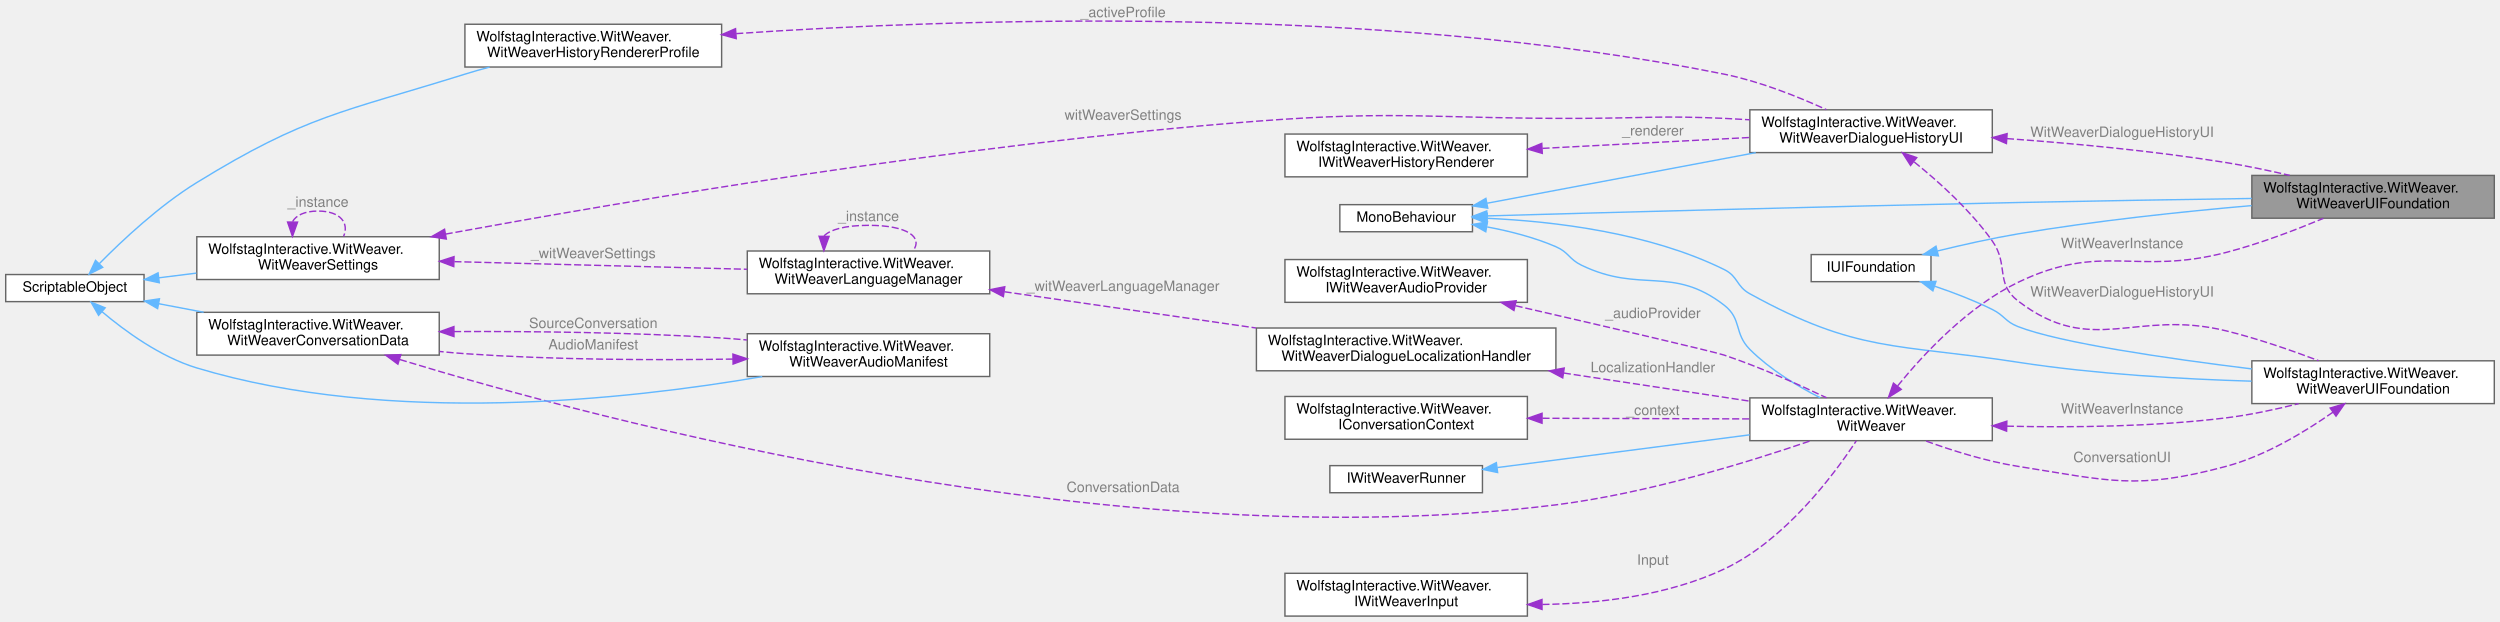
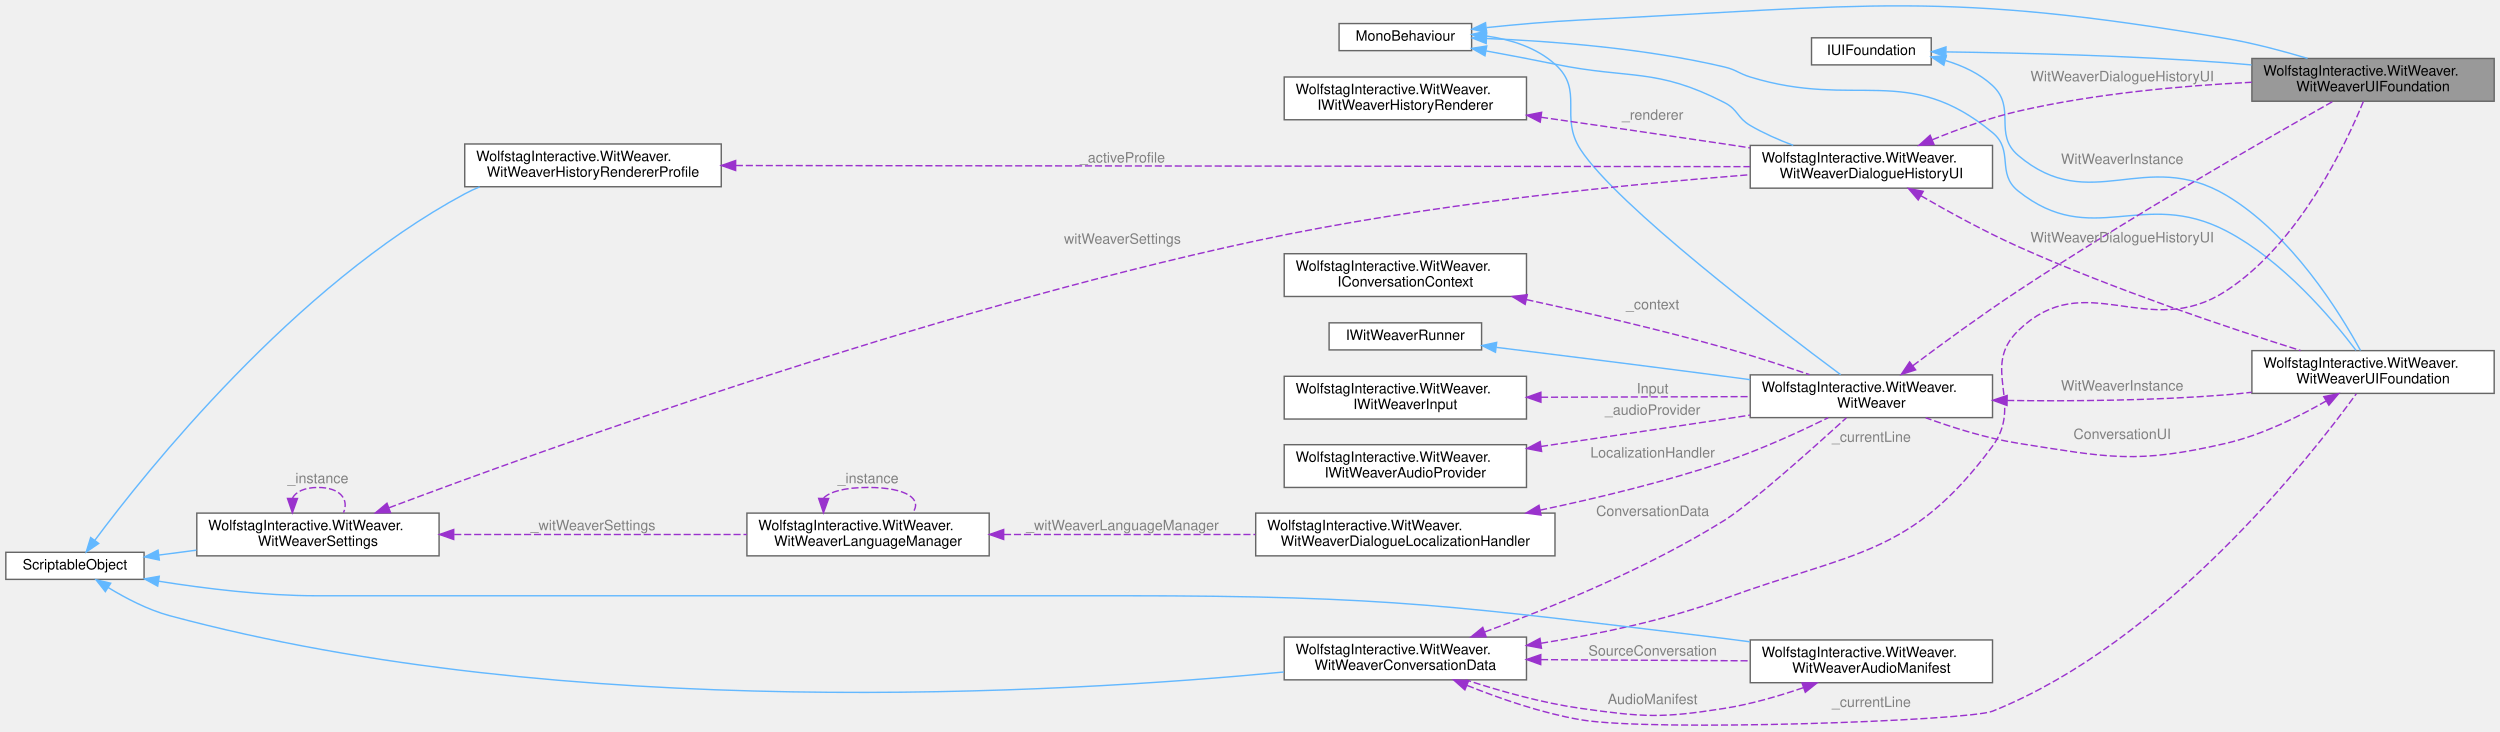
- <svg xmlns="http://www.w3.org/2000/svg" xmlns:xlink="http://www.w3.org/1999/xlink" width="1753pt" height="436pt" viewBox="0.00 0.00 1753.00 436.00">
-   <g id="graph0" class="graph" transform="scale(1 1) rotate(0) translate(4 432)">
+ <svg xmlns="http://www.w3.org/2000/svg" xmlns:xlink="http://www.w3.org/1999/xlink" width="1754pt" height="513pt" viewBox="0.00 0.00 1754.00 513.05">
+   <g id="graph0" class="graph" transform="scale(1 1) rotate(0) translate(4 509.05)">
    <g id="Node000001" class="node">
      <g id="a_Node000001">
        <a xlink:title="Used as a basis of any UI that can be assigned in the inspector that includes all the base functions ...">
-           <polygon fill="#999999" stroke="#666666" points="1745,-309 1575,-309 1575,-279 1745,-279 1745,-309" />
-           <text text-anchor="start" x="1583" y="-297" font-family="Helvetica,sans-Serif" font-size="10.00">WolfstagInteractive.WitWeaver.</text>
-           <text text-anchor="middle" x="1660" y="-286" font-family="Helvetica,sans-Serif" font-size="10.00">WitWeaverUIFoundation</text>
+           <polygon fill="#999999" stroke="#666666" points="1746,-468.02 1576,-468.02 1576,-438.02 1746,-438.02 1746,-468.02" />
+           <text text-anchor="start" x="1584" y="-456.02" font-family="Helvetica,sans-Serif" font-size="10.00">WolfstagInteractive.WitWeaver.</text>
+           <text text-anchor="middle" x="1661" y="-445.02" font-family="Helvetica,sans-Serif" font-size="10.00">WitWeaverUIFoundation</text>
        </a>
      </g>
    </g>
    <g id="Node000002" class="node">
      <g id="a_Node000002">
        <a xlink:title=" ">
-           <polygon fill="white" stroke="#666666" points="1028.5,-288.5 935.5,-288.5 935.5,-269.5 1028.5,-269.5 1028.5,-288.5" />
-           <text text-anchor="middle" x="982" y="-276.5" font-family="Helvetica,sans-Serif" font-size="10.00">MonoBehaviour</text>
+           <polygon fill="white" stroke="#666666" points="1028.5,-492.52 935.5,-492.52 935.5,-473.52 1028.5,-473.52 1028.5,-492.52" />
+           <text text-anchor="middle" x="982" y="-480.52" font-family="Helvetica,sans-Serif" font-size="10.00">MonoBehaviour</text>
        </a>
      </g>
    </g>
    <g id="edge1_Node000001_Node000002" class="edge">
      <g id="a_edge1_Node000001_Node000002">
        <a xlink:title=" ">
-           <path fill="none" stroke="#63b8ff" d="M1038.66,-280.6C1120.31,-282.91 1277.38,-287.21 1411,-290 1465.57,-291.14 1526.9,-292.13 1574.91,-292.84" />
-           <polygon fill="#63b8ff" stroke="#63b8ff" points="1038.7,-277.1 1028.6,-280.32 1038.5,-284.1 1038.7,-277.1" />
+           <path fill="none" stroke="#63b8ff" d="M1038.91,-489.68C1059.64,-491.84 1083.36,-493.96 1105,-495.02 1306.17,-504.89 1359.45,-515.89 1558,-482.02 1576.96,-478.79 1597.44,-473.36 1615.04,-468.07" />
+           <polygon fill="#63b8ff" stroke="#63b8ff" points="1039.01,-486.17 1028.69,-488.59 1038.26,-493.13 1039.01,-486.17" />
        </a>
      </g>
    </g>
    <g id="Node000004" class="node">
      <g id="a_Node000004">
        <a xlink:href="classWolfstagInteractive_1_1WitWeaver_1_1WitWeaver.html" target="_top" xlink:title="Main conversation runner MonoBehaviour.">
-           <polygon fill="white" stroke="#666666" points="1393,-153 1223,-153 1223,-123 1393,-123 1393,-153" />
-           <text text-anchor="start" x="1231" y="-141" font-family="Helvetica,sans-Serif" font-size="10.00">WolfstagInteractive.WitWeaver.</text>
-           <text text-anchor="middle" x="1308" y="-130" font-family="Helvetica,sans-Serif" font-size="10.00">WitWeaver</text>
+           <polygon fill="white" stroke="#666666" points="1394,-246.02 1224,-246.02 1224,-216.02 1394,-216.02 1394,-246.02" />
+           <text text-anchor="start" x="1232" y="-234.02" font-family="Helvetica,sans-Serif" font-size="10.00">WolfstagInteractive.WitWeaver.</text>
+           <text text-anchor="middle" x="1309" y="-223.02" font-family="Helvetica,sans-Serif" font-size="10.00">WitWeaver</text>
        </a>
      </g>
    </g>
    <g id="edge4_Node000004_Node000002" class="edge">
      <g id="a_edge4_Node000004_Node000002">
        <a xlink:title=" ">
-           <path fill="none" stroke="#63b8ff" d="M1038.85,-272.86C1054.83,-269.88 1071.98,-265.49 1087,-259 1096.06,-255.09 1096.11,-250.29 1105,-246 1146.57,-225.96 1168.51,-246.26 1205,-218 1217.6,-208.25 1211.75,-198.28 1223,-187 1237.07,-172.9 1256.02,-161.39 1272.36,-153.07" />
-           <polygon fill="#63b8ff" stroke="#63b8ff" points="1037.82,-269.48 1028.55,-274.61 1039,-276.38 1037.82,-269.48" />
+           <path fill="none" stroke="#63b8ff" d="M1038.64,-483.81C1055.91,-481.4 1073.85,-475.79 1087,-464.02 1107.75,-445.45 1089.78,-427.34 1105,-404.02 1130.43,-365.05 1241.07,-280.63 1287.44,-246.15" />
+           <polygon fill="#63b8ff" stroke="#63b8ff" points="1038.15,-480.35 1028.58,-484.89 1038.9,-487.31 1038.15,-480.35" />
        </a>
      </g>
    </g>
    <g id="Node000010" class="node">
      <g id="a_Node000010">
        <a xlink:href="classWolfstagInteractive_1_1WitWeaver_1_1WitWeaverUIFoundation.html" target="_top" xlink:title="Used as a basis of any UI that can be assigned in the inspector that includes all the base functions ...">
-           <polygon fill="white" stroke="#666666" points="1745,-179 1575,-179 1575,-149 1745,-149 1745,-179" />
-           <text text-anchor="start" x="1583" y="-167" font-family="Helvetica,sans-Serif" font-size="10.00">WolfstagInteractive.WitWeaver.</text>
-           <text text-anchor="middle" x="1660" y="-156" font-family="Helvetica,sans-Serif" font-size="10.00">WitWeaverUIFoundation</text>
+           <polygon fill="white" stroke="#666666" points="1746,-263.02 1576,-263.02 1576,-233.02 1746,-233.02 1746,-263.02" />
+           <text text-anchor="start" x="1584" y="-251.02" font-family="Helvetica,sans-Serif" font-size="10.00">WolfstagInteractive.WitWeaver.</text>
+           <text text-anchor="middle" x="1661" y="-240.02" font-family="Helvetica,sans-Serif" font-size="10.00">WitWeaverUIFoundation</text>
        </a>
      </g>
    </g>
    <g id="edge13_Node000010_Node000002" class="edge">
      <g id="a_edge13_Node000010_Node000002">
        <a xlink:title=" ">
-           <path fill="none" stroke="#63b8ff" d="M1038.96,-278.92C1085.58,-276.81 1152.6,-268.88 1205,-243 1214.87,-238.13 1213.36,-231.31 1223,-226 1298.54,-184.4 1325.77,-191.16 1411,-178 1465.13,-169.64 1526.58,-166.13 1574.78,-164.72" />
-           <polygon fill="#63b8ff" stroke="#63b8ff" points="1038.6,-275.43 1028.74,-279.31 1038.87,-282.43 1038.6,-275.43" />
+           <path fill="none" stroke="#63b8ff" d="M1039.13,-482.02C1084.65,-480.19 1150.18,-475.23 1206,-462.02 1214.35,-460.04 1215.8,-457.54 1224,-455.02 1298.1,-432.25 1334.28,-465.44 1394,-416.02 1409.33,-403.33 1396.44,-387.43 1412,-375.02 1463.65,-333.82 1499.39,-377.53 1558,-347.02 1597.62,-326.4 1632.2,-285.45 1649.07,-263.22" />
+           <polygon fill="#63b8ff" stroke="#63b8ff" points="1038.74,-478.53 1028.87,-482.39 1038.99,-485.53 1038.74,-478.53" />
        </a>
      </g>
    </g>
    <g id="Node000011" class="node">
      <g id="a_Node000011">
        <a xlink:href="classWolfstagInteractive_1_1WitWeaver_1_1WitWeaverDialogueHistoryUI.html" target="_top" xlink:title=" ">
-           <polygon fill="white" stroke="#666666" points="1393,-355 1223,-355 1223,-325 1393,-325 1393,-355" />
-           <text text-anchor="start" x="1231" y="-343" font-family="Helvetica,sans-Serif" font-size="10.00">WolfstagInteractive.WitWeaver.</text>
-           <text text-anchor="middle" x="1308" y="-332" font-family="Helvetica,sans-Serif" font-size="10.00">WitWeaverDialogueHistoryUI</text>
+           <polygon fill="white" stroke="#666666" points="1394,-407.02 1224,-407.02 1224,-377.02 1394,-377.02 1394,-407.02" />
+           <text text-anchor="start" x="1232" y="-395.02" font-family="Helvetica,sans-Serif" font-size="10.00">WolfstagInteractive.WitWeaver.</text>
+           <text text-anchor="middle" x="1309" y="-384.02" font-family="Helvetica,sans-Serif" font-size="10.00">WitWeaverDialogueHistoryUI</text>
        </a>
      </g>
    </g>
    <g id="edge17_Node000011_Node000002" class="edge">
      <g id="a_edge17_Node000011_Node000002">
        <a xlink:title=" ">
-           <path fill="none" stroke="#63b8ff" d="M1038.76,-289.5C1090.67,-299.27 1168.63,-313.95 1227.15,-324.97" />
-           <polygon fill="#63b8ff" stroke="#63b8ff" points="1039.21,-286.02 1028.73,-287.61 1037.91,-292.9 1039.21,-286.02" />
+           <path fill="none" stroke="#63b8ff" d="M1038.7,-473.3C1054.35,-470.44 1071.36,-467.22 1087,-464.02 1140.13,-453.15 1157.77,-461.82 1206,-437.02 1215.52,-432.13 1214.76,-426.43 1224,-421.02 1233.32,-415.57 1243.82,-410.93 1254.17,-407.06" />
+           <polygon fill="#63b8ff" stroke="#63b8ff" points="1037.86,-469.89 1028.64,-475.11 1039.11,-476.78 1037.86,-469.89" />
        </a>
      </g>
    </g>
    <g id="Node000003" class="node">
      <g id="a_Node000003">
        <a xlink:href="interfaceWolfstagInteractive_1_1WitWeaver_1_1IUIFoundation.html" target="_top" xlink:title="Contract between the WitWeaver runner and a dialogue UI implementation.">
-           <polygon fill="white" stroke="#666666" points="1350,-253.5 1266,-253.5 1266,-234.5 1350,-234.5 1350,-253.5" />
-           <text text-anchor="middle" x="1308" y="-241.5" font-family="Helvetica,sans-Serif" font-size="10.00">IUIFoundation</text>
+           <polygon fill="white" stroke="#666666" points="1351,-482.52 1267,-482.52 1267,-463.52 1351,-463.52 1351,-482.52" />
+           <text text-anchor="middle" x="1309" y="-470.52" font-family="Helvetica,sans-Serif" font-size="10.00">IUIFoundation</text>
        </a>
      </g>
    </g>
    <g id="edge2_Node000001_Node000003" class="edge">
      <g id="a_edge2_Node000001_Node000003">
        <a xlink:title=" ">
-           <path fill="none" stroke="#63b8ff" d="M1354.62,-256.04C1372.15,-260.32 1392.41,-264.85 1411,-268 1465.21,-277.18 1526.67,-283.65 1574.84,-287.84" />
-           <polygon fill="#63b8ff" stroke="#63b8ff" points="1355.2,-252.57 1344.65,-253.56 1353.51,-259.37 1355.2,-252.57" />
+           <path fill="none" stroke="#63b8ff" d="M1361.58,-472.63C1411.79,-471.95 1490.22,-470.09 1558,-465.02 1563.78,-464.59 1569.73,-464.07 1575.73,-463.5" />
+           <polygon fill="#63b8ff" stroke="#63b8ff" points="1361.26,-469.14 1351.31,-472.76 1361.35,-476.13 1361.26,-469.14" />
        </a>
      </g>
    </g>
    <g id="edge14_Node000010_Node000003" class="edge">
      <g id="a_edge14_Node000010_Node000003">
        <a xlink:title=" ">
-           <path fill="none" stroke="#63b8ff" d="M1352.75,-231.25C1365.97,-226.78 1380.33,-221.28 1393,-215 1401.61,-210.73 1402.04,-206.49 1411,-203 1440.23,-191.59 1515.05,-180.68 1574.92,-173.31" />
-           <polygon fill="#63b8ff" stroke="#63b8ff" points="1351.33,-228.04 1342.91,-234.47 1353.5,-234.69 1351.33,-228.04" />
+           <path fill="none" stroke="#63b8ff" d="M1361.02,-466.57C1372.99,-462.99 1384.88,-457.49 1394,-449.02 1411,-433.23 1394.32,-415.04 1412,-400.02 1462.36,-357.25 1501.19,-405.76 1558,-372.02 1603.54,-344.98 1637.67,-289.77 1652.24,-263.1" />
+           <polygon fill="#63b8ff" stroke="#63b8ff" points="1359.84,-463.26 1351.02,-469.13 1361.58,-470.04 1359.84,-463.26" />
        </a>
      </g>
    </g>
    <g id="edge3_Node000001_Node000004" class="edge">
      <g id="a_edge3_Node000001_Node000004">
        <a xlink:title=" ">
-           <path fill="none" stroke="#9a32cd" stroke-dasharray="5,2" d="M1326.62,-161.42C1345.02,-184 1376.03,-217.15 1411,-234 1470.06,-262.45 1493.55,-238.53 1557,-255 1580.3,-261.05 1605.59,-270.7 1625.16,-278.88" />
-           <polygon fill="#9a32cd" stroke="#9a32cd" points="1329.16,-158.99 1320.21,-153.34 1323.68,-163.34 1329.16,-158.99" />
-         </a>
-       </g>
-       <text text-anchor="middle" x="1484" y="-258" font-family="Helvetica,sans-Serif" font-size="10.00" fill="grey"> WitWeaverInstance</text>
+           <path fill="none" stroke="#9a32cd" stroke-dasharray="5,2" d="M1338.1,-252.45C1358.32,-267.61 1386.43,-288.16 1412,-305.02 1490.49,-356.77 1587.04,-412.11 1633.09,-438.02" />
+           <polygon fill="#9a32cd" stroke="#9a32cd" points="1340.04,-249.53 1329.94,-246.31 1335.83,-255.12 1340.04,-249.53" />
+         </a>
+       </g>
+       <text text-anchor="middle" x="1485" y="-394.02" font-family="Helvetica,sans-Serif" font-size="10.00" fill="grey"> WitWeaverInstance</text>
    </g>
    <g id="edge15_Node000010_Node000004" class="edge">
      <g id="a_edge15_Node000010_Node000004">
        <a xlink:title=" ">
-           <path fill="none" stroke="#9a32cd" stroke-dasharray="5,2" d="M1403.17,-133.17C1449.64,-132.11 1506.44,-132.79 1557,-139 1573.74,-141.06 1591.7,-144.89 1607.81,-148.95" />
-           <polygon fill="#9a32cd" stroke="#9a32cd" points="1403.02,-129.67 1393.11,-133.43 1403.2,-136.67 1403.02,-129.67" />
-         </a>
-       </g>
-       <text text-anchor="middle" x="1484" y="-142" font-family="Helvetica,sans-Serif" font-size="10.00" fill="grey"> WitWeaverInstance</text>
+           <path fill="none" stroke="#9a32cd" stroke-dasharray="5,2" d="M1404.25,-228.05C1450.63,-227.44 1507.32,-227.97 1558,-232.02 1563.81,-232.49 1569.78,-233.09 1575.79,-233.79" />
+           <polygon fill="#9a32cd" stroke="#9a32cd" points="1404.16,-224.55 1394.22,-228.2 1404.27,-231.55 1404.16,-224.55" />
+         </a>
+       </g>
+       <text text-anchor="middle" x="1485" y="-235.02" font-family="Helvetica,sans-Serif" font-size="10.00" fill="grey"> WitWeaverInstance</text>
    </g>
    <g id="Node000005" class="node">
      <g id="a_Node000005">
        <a xlink:href="interfaceWolfstagInteractive_1_1WitWeaver_1_1IWitWeaverRunner.html" target="_top" xlink:title="Minimal interface implemented by WitWeaver.">
-           <polygon fill="white" stroke="#666666" points="1035.5,-105.5 928.5,-105.5 928.5,-86.5 1035.5,-86.5 1035.5,-105.5" />
-           <text text-anchor="middle" x="982" y="-93.5" font-family="Helvetica,sans-Serif" font-size="10.00">IWitWeaverRunner</text>
+           <polygon fill="white" stroke="#666666" points="1035.5,-282.52 928.5,-282.52 928.5,-263.52 1035.5,-263.52 1035.5,-282.52" />
+           <text text-anchor="middle" x="982" y="-270.52" font-family="Helvetica,sans-Serif" font-size="10.00">IWitWeaverRunner</text>
        </a>
      </g>
    </g>
    <g id="edge5_Node000004_Node000005" class="edge">
      <g id="a_edge5_Node000004_Node000005">
        <a xlink:title=" ">
-           <path fill="none" stroke="#63b8ff" d="M1045.89,-104.15C1096.33,-110.69 1167.57,-119.93 1222.9,-127.1" />
-           <polygon fill="#63b8ff" stroke="#63b8ff" points="1046.14,-100.66 1035.78,-102.84 1045.24,-107.6 1046.14,-100.66" />
+           <path fill="none" stroke="#63b8ff" d="M1045.87,-265.32C1090.55,-259.8 1151.98,-252.12 1206,-245.02 1211.85,-244.25 1217.88,-243.45 1223.96,-242.63" />
+           <polygon fill="#63b8ff" stroke="#63b8ff" points="1045.23,-261.87 1035.74,-266.57 1046.09,-268.82 1045.23,-261.87" />
        </a>
      </g>
    </g>
    <g id="Node000006" class="node">
      <g id="a_Node000006">
        <a xlink:href="classWolfstagInteractive_1_1WitWeaver_1_1WitWeaverConversationData.html" target="_top" xlink:title=" ">
-           <polygon fill="white" stroke="#666666" points="304,-213 134,-213 134,-183 304,-183 304,-213" />
-           <text text-anchor="start" x="142" y="-201" font-family="Helvetica,sans-Serif" font-size="10.00">WolfstagInteractive.WitWeaver.</text>
-           <text text-anchor="middle" x="219" y="-190" font-family="Helvetica,sans-Serif" font-size="10.00">WitWeaverConversationData</text>
-         </a>
-       </g>
+           <polygon fill="white" stroke="#666666" points="1067,-62.02 897,-62.02 897,-32.02 1067,-32.02 1067,-62.02" />
+           <text text-anchor="start" x="905" y="-50.02" font-family="Helvetica,sans-Serif" font-size="10.00">WolfstagInteractive.WitWeaver.</text>
+           <text text-anchor="middle" x="982" y="-39.02" font-family="Helvetica,sans-Serif" font-size="10.00">WitWeaverConversationData</text>
+         </a>
+       </g>
+     </g>
+     <g id="edge32_Node000001_Node000006" class="edge">
+       <g id="a_edge32_Node000001_Node000006">
+         <a xlink:title=" ">
+           <path fill="none" stroke="#9a32cd" stroke-dasharray="5,2" d="M1077.23,-57.7C1117.7,-64.08 1165,-73.97 1206,-89.02 1296.25,-122.15 1336.89,-118.68 1394,-196.02 1415.91,-225.69 1385.55,-251.33 1412,-277.02 1459.4,-323.05 1502.68,-268.9 1558,-305.02 1609.21,-338.46 1641.8,-407.45 1654.26,-437.95" />
+           <polygon fill="#9a32cd" stroke="#9a32cd" points="1077.51,-54.21 1067.1,-56.16 1076.46,-61.13 1077.51,-54.21" />
+         </a>
+       </g>
+       <text text-anchor="middle" x="1309" y="-199.02" font-family="Helvetica,sans-Serif" font-size="10.00" fill="grey"> _currentLine</text>
    </g>
    <g id="edge6_Node000004_Node000006" class="edge">
      <g id="a_edge6_Node000004_Node000006">
        <a xlink:title=" ">
-           <path fill="none" stroke="#9a32cd" stroke-dasharray="5,2" d="M276.4,-179.88C414.5,-137.76 780.67,-39.67 1087,-78 1150.64,-85.96 1221.83,-107.87 1265.54,-122.89" />
-           <polygon fill="#9a32cd" stroke="#9a32cd" points="275,-176.65 266.47,-182.93 277.05,-183.34 275,-176.65" />
-         </a>
-       </g>
-       <text text-anchor="middle" x="783.5" y="-87" font-family="Helvetica,sans-Serif" font-size="10.00" fill="grey"> ConversationData</text>
+           <path fill="none" stroke="#9a32cd" stroke-dasharray="5,2" d="M1037.69,-65.62C1084.26,-82.65 1152.01,-110.3 1206,-144.02 1223.87,-155.18 1267.46,-194.05 1291.47,-215.87" />
+           <polygon fill="#9a32cd" stroke="#9a32cd" points="1038.68,-62.26 1028.09,-62.15 1036.3,-68.84 1038.68,-62.26" />
+         </a>
+       </g>
+       <text text-anchor="middle" x="1155.5" y="-147.02" font-family="Helvetica,sans-Serif" font-size="10.00" fill="grey"> ConversationData</text>
    </g>
    <g id="Node000008" class="node">
      <g id="a_Node000008">
        <a xlink:href="classWolfstagInteractive_1_1WitWeaver_1_1WitWeaverAudioManifest.html" target="_top" xlink:title="Maps dialogue line IDs to audio clips or middleware references, supporting Unity AudioSource,...">
-           <polygon fill="white" stroke="#666666" points="690,-198 520,-198 520,-168 690,-168 690,-198" />
-           <text text-anchor="start" x="528" y="-186" font-family="Helvetica,sans-Serif" font-size="10.00">WolfstagInteractive.WitWeaver.</text>
-           <text text-anchor="middle" x="605" y="-175" font-family="Helvetica,sans-Serif" font-size="10.00">WitWeaverAudioManifest</text>
+           <polygon fill="white" stroke="#666666" points="1394,-60.02 1224,-60.02 1224,-30.02 1394,-30.02 1394,-60.02" />
+           <text text-anchor="start" x="1232" y="-48.02" font-family="Helvetica,sans-Serif" font-size="10.00">WolfstagInteractive.WitWeaver.</text>
+           <text text-anchor="middle" x="1309" y="-37.02" font-family="Helvetica,sans-Serif" font-size="10.00">WitWeaverAudioManifest</text>
        </a>
      </g>
    </g>
    <g id="edge10_Node000008_Node000006" class="edge">
      <g id="a_edge10_Node000008_Node000006">
        <a xlink:title=" ">
-           <path fill="none" stroke="#9a32cd" stroke-dasharray="5,2" d="M314.36,-199.5C369.18,-199.75 439.56,-198.99 502,-195 507.78,-194.63 513.74,-194.16 519.74,-193.62" />
-           <polygon fill="#9a32cd" stroke="#9a32cd" points="314.32,-196 304.3,-199.44 314.28,-203 314.32,-196" />
-         </a>
-       </g>
-       <text text-anchor="middle" x="412" y="-202" font-family="Helvetica,sans-Serif" font-size="10.00" fill="grey"> SourceConversation</text>
+           <path fill="none" stroke="#9a32cd" stroke-dasharray="5,2" d="M1077.18,-46.22C1086.58,-46.15 1095.98,-46.08 1105,-46.02 1143.94,-45.77 1187.09,-45.54 1223.55,-45.38" />
+           <polygon fill="#9a32cd" stroke="#9a32cd" points="1076.98,-42.72 1067,-46.3 1077.03,-49.72 1076.98,-42.72" />
+         </a>
+       </g>
+       <text text-anchor="middle" x="1155.5" y="-49.02" font-family="Helvetica,sans-Serif" font-size="10.00" fill="grey"> SourceConversation</text>
+     </g>
+     <g id="edge24_Node000010_Node000006" class="edge">
+       <g id="a_edge24_Node000010_Node000006">
+         <a xlink:title=" ">
+           <path fill="none" stroke="#9a32cd" stroke-dasharray="5,2" d="M1025.31,-28.12C1048.37,-18.85 1077.69,-8.69 1105,-4.02 1155.6,4.64 1377.29,-3.33 1394,-10.02 1515.09,-58.51 1616.89,-188.18 1649.25,-232.73" />
+           <polygon fill="#9a32cd" stroke="#9a32cd" points="1023.76,-24.97 1015.84,-32.02 1026.42,-31.45 1023.76,-24.97" />
+         </a>
+       </g>
+       <text text-anchor="middle" x="1309" y="-13.02" font-family="Helvetica,sans-Serif" font-size="10.00" fill="grey"> _currentLine</text>
    </g>
    <g id="Node000007" class="node">
      <g id="a_Node000007">
        <a xlink:title=" ">
-           <polygon fill="white" stroke="#666666" points="97,-239.5 0,-239.5 0,-220.5 97,-220.5 97,-239.5" />
-           <text text-anchor="middle" x="48.5" y="-227.5" font-family="Helvetica,sans-Serif" font-size="10.00">ScriptableObject</text>
+           <polygon fill="white" stroke="#666666" points="97,-121.52 0,-121.52 0,-102.52 97,-102.52 97,-121.52" />
+           <text text-anchor="middle" x="48.5" y="-109.52" font-family="Helvetica,sans-Serif" font-size="10.00">ScriptableObject</text>
        </a>
      </g>
    </g>
    <g id="edge7_Node000006_Node000007" class="edge">
      <g id="a_edge7_Node000006_Node000007">
        <a xlink:title=" ">
-           <path fill="none" stroke="#63b8ff" d="M107.28,-219.03C117.44,-217.1 128.18,-215.06 138.8,-213.04" />
-           <polygon fill="#63b8ff" stroke="#63b8ff" points="106.51,-215.61 97.33,-220.92 107.81,-222.49 106.51,-215.61" />
+           <path fill="none" stroke="#63b8ff" d="M71.85,-96.78C84.04,-89.34 99.72,-81.13 115,-77.02 393.2,-2.21 739.78,-22.54 896.76,-37.53" />
+           <polygon fill="#63b8ff" stroke="#63b8ff" points="69.83,-93.91 63.28,-102.24 73.59,-99.82 69.83,-93.91" />
        </a>
      </g>
    </g>
    <g id="edge9_Node000008_Node000007" class="edge">
      <g id="a_edge9_Node000008_Node000007">
        <a xlink:title=" ">
-           <path fill="none" stroke="#63b8ff" d="M67.46,-213.49C83.54,-199.91 108.46,-181.7 134,-174 269.19,-133.27 436.3,-151.7 530.45,-167.93" />
-           <polygon fill="#63b8ff" stroke="#63b8ff" points="65.13,-210.88 59.9,-220.09 69.73,-216.15 65.13,-210.88" />
+           <path fill="none" stroke="#63b8ff" d="M107.43,-101.2C139.83,-96.06 181.02,-91.02 218,-91.02 218,-91.02 218,-91.02 784.5,-91.02 972.31,-91.02 1019.54,-83.45 1206,-61.02 1211.78,-60.33 1217.74,-59.55 1223.74,-58.72" />
+           <polygon fill="#63b8ff" stroke="#63b8ff" points="106.54,-97.8 97.24,-102.87 107.67,-104.71 106.54,-97.8" />
        </a>
      </g>
    </g>
    <g id="Node000012" class="node">
      <g id="a_Node000012">
        <a xlink:href="classWolfstagInteractive_1_1WitWeaver_1_1WitWeaverSettings.html" target="_top" xlink:title="Global runtime settings ScriptableObject for WitWeaver.">
-           <polygon fill="white" stroke="#666666" points="304,-266 134,-266 134,-236 304,-236 304,-266" />
-           <text text-anchor="start" x="142" y="-254" font-family="Helvetica,sans-Serif" font-size="10.00">WolfstagInteractive.WitWeaver.</text>
-           <text text-anchor="middle" x="219" y="-243" font-family="Helvetica,sans-Serif" font-size="10.00">WitWeaverSettings</text>
+           <polygon fill="white" stroke="#666666" points="304,-149.02 134,-149.02 134,-119.02 304,-119.02 304,-149.02" />
+           <text text-anchor="start" x="142" y="-137.02" font-family="Helvetica,sans-Serif" font-size="10.00">WolfstagInteractive.WitWeaver.</text>
+           <text text-anchor="middle" x="219" y="-126.02" font-family="Helvetica,sans-Serif" font-size="10.00">WitWeaverSettings</text>
        </a>
      </g>
    </g>
    <g id="edge19_Node000012_Node000007" class="edge">
      <g id="a_edge19_Node000012_Node000007">
        <a xlink:title=" ">
-           <path fill="none" stroke="#63b8ff" d="M107.46,-237.22C115.93,-238.28 124.81,-239.39 133.68,-240.49" />
-           <polygon fill="#63b8ff" stroke="#63b8ff" points="107.69,-233.73 97.33,-235.96 106.82,-240.67 107.69,-233.73" />
+           <path fill="none" stroke="#63b8ff" d="M107.46,-119.59C115.93,-120.7 124.81,-121.85 133.68,-123.01" />
+           <polygon fill="#63b8ff" stroke="#63b8ff" points="107.7,-116.09 97.33,-118.27 106.8,-123.03 107.7,-116.09" />
        </a>
      </g>
    </g>
    <g id="Node000014" class="node">
      <g id="a_Node000014">
        <a xlink:href="classWolfstagInteractive_1_1WitWeaver_1_1WitWeaverHistoryRendererProfile.html" target="_top" xlink:title=" ">
-           <polygon fill="white" stroke="#666666" points="502,-415 322,-415 322,-385 502,-385 502,-415" />
-           <text text-anchor="start" x="330" y="-403" font-family="Helvetica,sans-Serif" font-size="10.00">WolfstagInteractive.WitWeaver.</text>
-           <text text-anchor="middle" x="412" y="-392" font-family="Helvetica,sans-Serif" font-size="10.00">WitWeaverHistoryRendererProfile</text>
+           <polygon fill="white" stroke="#666666" points="502,-408.02 322,-408.02 322,-378.02 502,-378.02 502,-408.02" />
+           <text text-anchor="start" x="330" y="-396.02" font-family="Helvetica,sans-Serif" font-size="10.00">WolfstagInteractive.WitWeaver.</text>
+           <text text-anchor="middle" x="412" y="-385.02" font-family="Helvetica,sans-Serif" font-size="10.00">WitWeaverHistoryRendererProfile</text>
        </a>
      </g>
    </g>
    <g id="edge23_Node000014_Node000007" class="edge">
      <g id="a_edge23_Node000014_Node000007">
        <a xlink:title=" ">
-           <path fill="none" stroke="#63b8ff" d="M65.59,-247.09C81.68,-263.41 107.74,-287.84 134,-304 210.75,-351.24 235.97,-353.14 322,-380 327.59,-381.75 333.43,-383.41 339.32,-384.97" />
-           <polygon fill="#63b8ff" stroke="#63b8ff" points="68.01,-244.56 58.54,-239.81 62.98,-249.42 68.01,-244.56" />
+           <path fill="none" stroke="#63b8ff" d="M62.42,-129.9C97.94,-177.64 202.42,-308.86 322,-373.02 325.35,-374.82 328.85,-376.45 332.45,-377.94" />
+           <polygon fill="#63b8ff" stroke="#63b8ff" points="65.17,-127.73 56.42,-121.75 59.53,-131.88 65.17,-127.73" />
        </a>
      </g>
    </g>
    <g id="edge8_Node000006_Node000008" class="edge">
      <g id="a_edge8_Node000006_Node000008">
        <a xlink:title=" ">
-           <path fill="none" stroke="#9a32cd" stroke-dasharray="5,2" d="M509.93,-180.21C455.05,-179.37 384.53,-179.62 322,-184 316.21,-184.41 310.24,-184.93 304.23,-185.55" />
-           <polygon fill="#9a32cd" stroke="#9a32cd" points="509.93,-183.71 519.98,-180.38 510.05,-176.72 509.93,-183.71" />
-         </a>
-       </g>
-       <text text-anchor="middle" x="412" y="-187" font-family="Helvetica,sans-Serif" font-size="10.00" fill="grey"> AudioManifest</text>
+           <path fill="none" stroke="#9a32cd" stroke-dasharray="5,2" d="M1261.17,-26.48C1244.09,-20.63 1224.44,-14.93 1206,-12.02 1161.66,-5.03 1149.45,-5.77 1105,-12.02 1077.62,-15.87 1047.76,-24.36 1024.44,-32.01" />
+           <polygon fill="#9a32cd" stroke="#9a32cd" points="1260.31,-29.89 1270.9,-29.92 1262.64,-23.29 1260.31,-29.89" />
+         </a>
+       </g>
+       <text text-anchor="middle" x="1155.5" y="-15.02" font-family="Helvetica,sans-Serif" font-size="10.00" fill="grey"> AudioManifest</text>
    </g>
    <g id="Node000009" class="node">
      <g id="a_Node000009">
        <a xlink:href="interfaceWolfstagInteractive_1_1WitWeaver_1_1IWitWeaverInput.html" target="_top" xlink:title="Input strategy interface.">
-           <polygon fill="white" stroke="#666666" points="1067,-30 897,-30 897,0 1067,0 1067,-30" />
-           <text text-anchor="start" x="905" y="-18" font-family="Helvetica,sans-Serif" font-size="10.00">WolfstagInteractive.WitWeaver.</text>
-           <text text-anchor="middle" x="982" y="-7" font-family="Helvetica,sans-Serif" font-size="10.00">IWitWeaverInput</text>
+           <polygon fill="white" stroke="#666666" points="1067,-245.02 897,-245.02 897,-215.02 1067,-215.02 1067,-245.02" />
+           <text text-anchor="start" x="905" y="-233.02" font-family="Helvetica,sans-Serif" font-size="10.00">WolfstagInteractive.WitWeaver.</text>
+           <text text-anchor="middle" x="982" y="-222.02" font-family="Helvetica,sans-Serif" font-size="10.00">IWitWeaverInput</text>
        </a>
      </g>
    </g>
    <g id="edge11_Node000004_Node000009" class="edge">
      <g id="a_edge11_Node000004_Node000009">
        <a xlink:title=" ">
-           <path fill="none" stroke="#9a32cd" stroke-dasharray="5,2" d="M1077.51,-8.15C1118.43,-8.78 1165.82,-14.54 1205,-33 1247.53,-53.04 1281.86,-98.95 1297.63,-122.88" />
-           <polygon fill="#9a32cd" stroke="#9a32cd" points="1077.27,-4.65 1067.25,-8.1 1077.24,-11.65 1077.27,-4.65" />
-         </a>
-       </g>
-       <text text-anchor="middle" x="1155" y="-36" font-family="Helvetica,sans-Serif" font-size="10.00" fill="grey"> Input</text>
+           <path fill="none" stroke="#9a32cd" stroke-dasharray="5,2" d="M1077.17,-230.31C1123.56,-230.45 1179.02,-230.62 1223.95,-230.76" />
+           <polygon fill="#9a32cd" stroke="#9a32cd" points="1077.13,-226.81 1067.12,-230.28 1077.11,-233.81 1077.13,-226.81" />
+         </a>
+       </g>
+       <text text-anchor="middle" x="1155.5" y="-233.02" font-family="Helvetica,sans-Serif" font-size="10.00" fill="grey"> Input</text>
    </g>
    <g id="edge12_Node000004_Node000010" class="edge">
      <g id="a_edge12_Node000004_Node000010">
        <a xlink:title=" ">
-           <path fill="none" stroke="#9a32cd" stroke-dasharray="5,2" d="M1631.93,-143.02C1612.32,-129.22 1584.54,-112.39 1557,-105 1494.33,-88.18 1475.1,-94.89 1411,-105 1388.94,-108.48 1365.15,-115.95 1346.1,-122.9" />
-           <polygon fill="#9a32cd" stroke="#9a32cd" points="1629.91,-145.88 1640.06,-148.91 1634.01,-140.21 1629.91,-145.88" />
-         </a>
-       </g>
-       <text text-anchor="middle" x="1484" y="-108" font-family="Helvetica,sans-Serif" font-size="10.00" fill="grey"> ConversationUI</text>
-     </g>
-     <g id="edge30_Node000001_Node000011" class="edge">
-       <g id="a_edge30_Node000001_Node000011">
-         <a xlink:title=" ">
-           <path fill="none" stroke="#9a32cd" stroke-dasharray="5,2" d="M1403.23,-334.82C1449.71,-331.45 1506.51,-326.14 1557,-318 1571.55,-315.66 1587.1,-312.39 1601.57,-309.03" />
-           <polygon fill="#9a32cd" stroke="#9a32cd" points="1402.9,-331.33 1393.17,-335.52 1403.39,-338.31 1402.9,-331.33" />
-         </a>
-       </g>
-       <text text-anchor="middle" x="1484" y="-336" font-family="Helvetica,sans-Serif" font-size="10.00" fill="grey"> WitWeaverDialogueHistoryUI</text>
+           <path fill="none" stroke="#9a32cd" stroke-dasharray="5,2" d="M1628.12,-227.69C1608.69,-216.52 1582.88,-203.79 1558,-198.02 1494.79,-183.36 1476.1,-187.91 1412,-198.02 1389.94,-201.5 1366.15,-208.97 1347.1,-215.92" />
+           <polygon fill="#9a32cd" stroke="#9a32cd" points="1626.45,-230.77 1636.84,-232.84 1630.01,-224.74 1626.45,-230.77" />
+         </a>
+       </g>
+       <text text-anchor="middle" x="1485" y="-201.02" font-family="Helvetica,sans-Serif" font-size="10.00" fill="grey"> ConversationUI</text>
+     </g>
+     <g id="edge31_Node000001_Node000011" class="edge">
+       <g id="a_edge31_Node000001_Node000011">
+         <a xlink:title=" ">
+           <path fill="none" stroke="#9a32cd" stroke-dasharray="5,2" d="M1351.76,-410.99C1369.91,-418.44 1391.64,-426.32 1412,-431.02 1465.7,-443.42 1527.43,-448.92 1575.86,-451.33" />
+           <polygon fill="#9a32cd" stroke="#9a32cd" points="1352.93,-407.68 1342.35,-407.04 1350.21,-414.14 1352.93,-407.68" />
+         </a>
+       </g>
+       <text text-anchor="middle" x="1485" y="-452.02" font-family="Helvetica,sans-Serif" font-size="10.00" fill="grey"> WitWeaverDialogueHistoryUI</text>
    </g>
    <g id="edge16_Node000010_Node000011" class="edge">
      <g id="a_edge16_Node000010_Node000011">
        <a xlink:title=" ">
-           <path fill="none" stroke="#9a32cd" stroke-dasharray="5,2" d="M1338.26,-318.41C1355.92,-304.21 1377.85,-284.36 1393,-263 1404.75,-246.43 1394.89,-233.36 1411,-221 1463.01,-181.1 1493.34,-215.65 1557,-200 1578.88,-194.62 1602.66,-186.37 1621.75,-179.13" />
-           <polygon fill="#9a32cd" stroke="#9a32cd" points="1335.69,-315.98 1329.99,-324.9 1340.01,-321.48 1335.69,-315.98" />
-         </a>
-       </g>
-       <text text-anchor="middle" x="1484" y="-224" font-family="Helvetica,sans-Serif" font-size="10.00" fill="grey"> WitWeaverDialogueHistoryUI</text>
+           <path fill="none" stroke="#9a32cd" stroke-dasharray="5,2" d="M1343.81,-371.66C1363.34,-360.36 1388.61,-346.51 1412,-336.02 1478.91,-306.02 1559.4,-279.05 1610.14,-263.1" />
+           <polygon fill="#9a32cd" stroke="#9a32cd" points="1341.86,-368.75 1334.99,-376.82 1345.39,-374.79 1341.86,-368.75" />
+         </a>
+       </g>
+       <text text-anchor="middle" x="1485" y="-339.02" font-family="Helvetica,sans-Serif" font-size="10.00" fill="grey"> WitWeaverDialogueHistoryUI</text>
    </g>
    <g id="edge18_Node000011_Node000012" class="edge">
      <g id="a_edge18_Node000011_Node000012">
        <a xlink:title=" ">
-           <path fill="none" stroke="#9a32cd" stroke-dasharray="5,2" d="M308.46,-267.85C434.23,-290.9 672.22,-331.21 877,-347 978.04,-354.79 1003.66,-348.56 1105,-349 1149.44,-349.19 1160.6,-350.96 1205,-349 1210.86,-348.74 1216.91,-348.4 1222.99,-348" />
-           <polygon fill="#9a32cd" stroke="#9a32cd" points="308.96,-264.38 298.49,-266.01 307.7,-271.26 308.96,-264.38" />
-         </a>
-       </g>
-       <text text-anchor="middle" x="783.5" y="-348" font-family="Helvetica,sans-Serif" font-size="10.00" fill="grey"> witWeaverSettings</text>
+           <path fill="none" stroke="#9a32cd" stroke-dasharray="5,2" d="M268.96,-152.8C376.99,-193.46 644.68,-290.03 877,-340.02 996,-365.63 1136.38,-379.62 1223.81,-386.46" />
+           <polygon fill="#9a32cd" stroke="#9a32cd" points="269.9,-149.41 259.31,-149.15 267.43,-155.96 269.9,-149.41" />
+         </a>
+       </g>
+       <text text-anchor="middle" x="783.5" y="-338.02" font-family="Helvetica,sans-Serif" font-size="10.00" fill="grey"> witWeaverSettings</text>
    </g>
    <g id="edge20_Node000012_Node000012" class="edge">
      <g id="a_edge20_Node000012_Node000012">
        <a xlink:title=" ">
-           <path fill="none" stroke="#9a32cd" stroke-dasharray="5,2" d="M201.15,-276.6C203.59,-280.97 209.54,-284 219,-284 234.94,-284 240.91,-275.41 236.93,-266.28" />
-           <polygon fill="#9a32cd" stroke="#9a32cd" points="204.64,-276.25 201.07,-266.28 197.64,-276.3 204.64,-276.25" />
-         </a>
-       </g>
-       <text text-anchor="middle" x="219" y="-287" font-family="Helvetica,sans-Serif" font-size="10.00" fill="grey"> _instance</text>
+           <path fill="none" stroke="#9a32cd" stroke-dasharray="5,2" d="M201.15,-159.62C203.59,-163.99 209.54,-167.02 219,-167.02 234.94,-167.02 240.91,-158.43 236.93,-149.3" />
+           <polygon fill="#9a32cd" stroke="#9a32cd" points="204.64,-159.27 201.07,-149.3 197.64,-159.32 204.64,-159.27" />
+         </a>
+       </g>
+       <text text-anchor="middle" x="219" y="-170.02" font-family="Helvetica,sans-Serif" font-size="10.00" fill="grey"> _instance</text>
    </g>
    <g id="Node000017" class="node">
      <g id="a_Node000017">
        <a xlink:href="classWolfstagInteractive_1_1WitWeaver_1_1WitWeaverLanguageManager.html" target="_top" xlink:title=" ">
-           <polygon fill="white" stroke="#666666" points="690,-256 520,-256 520,-226 690,-226 690,-256" />
-           <text text-anchor="start" x="528" y="-244" font-family="Helvetica,sans-Serif" font-size="10.00">WolfstagInteractive.WitWeaver.</text>
-           <text text-anchor="middle" x="605" y="-233" font-family="Helvetica,sans-Serif" font-size="10.00">WitWeaverLanguageManager</text>
-         </a>
-       </g>
-     </g>
-     <g id="edge28_Node000017_Node000012" class="edge">
-       <g id="a_edge28_Node000017_Node000012">
-         <a xlink:title=" ">
-           <path fill="none" stroke="#9a32cd" stroke-dasharray="5,2" d="M314.59,-248.54C377.47,-246.9 459.32,-244.77 519.93,-243.19" />
-           <polygon fill="#9a32cd" stroke="#9a32cd" points="314.18,-245.05 304.27,-248.81 314.36,-252.04 314.18,-245.05" />
-         </a>
-       </g>
-       <text text-anchor="middle" x="412" y="-251" font-family="Helvetica,sans-Serif" font-size="10.00" fill="grey"> _witWeaverSettings</text>
+           <polygon fill="white" stroke="#666666" points="690,-149.02 520,-149.02 520,-119.02 690,-119.02 690,-149.02" />
+           <text text-anchor="start" x="528" y="-137.02" font-family="Helvetica,sans-Serif" font-size="10.00">WolfstagInteractive.WitWeaver.</text>
+           <text text-anchor="middle" x="605" y="-126.02" font-family="Helvetica,sans-Serif" font-size="10.00">WitWeaverLanguageManager</text>
+         </a>
+       </g>
+     </g>
+     <g id="edge29_Node000017_Node000012" class="edge">
+       <g id="a_edge29_Node000017_Node000012">
+         <a xlink:title=" ">
+           <path fill="none" stroke="#9a32cd" stroke-dasharray="5,2" d="M314.59,-134.02C377.47,-134.02 459.32,-134.02 519.93,-134.02" />
+           <polygon fill="#9a32cd" stroke="#9a32cd" points="314.27,-130.52 304.27,-134.02 314.27,-137.52 314.27,-130.52" />
+         </a>
+       </g>
+       <text text-anchor="middle" x="412" y="-137.02" font-family="Helvetica,sans-Serif" font-size="10.00" fill="grey"> _witWeaverSettings</text>
    </g>
    <g id="Node000013" class="node">
      <g id="a_Node000013">
        <a xlink:href="interfaceWolfstagInteractive_1_1WitWeaver_1_1IWitWeaverHistoryRenderer.html" target="_top" xlink:title="Base contract for any dialogue history renderer.">
-           <polygon fill="white" stroke="#666666" points="1067,-338 897,-338 897,-308 1067,-308 1067,-338" />
-           <text text-anchor="start" x="905" y="-326" font-family="Helvetica,sans-Serif" font-size="10.00">WolfstagInteractive.WitWeaver.</text>
-           <text text-anchor="middle" x="982" y="-315" font-family="Helvetica,sans-Serif" font-size="10.00">IWitWeaverHistoryRenderer</text>
+           <polygon fill="white" stroke="#666666" points="1067,-455.02 897,-455.02 897,-425.02 1067,-425.02 1067,-455.02" />
+           <text text-anchor="start" x="905" y="-443.02" font-family="Helvetica,sans-Serif" font-size="10.00">WolfstagInteractive.WitWeaver.</text>
+           <text text-anchor="middle" x="982" y="-432.02" font-family="Helvetica,sans-Serif" font-size="10.00">IWitWeaverHistoryRenderer</text>
        </a>
      </g>
    </g>
    <g id="edge21_Node000011_Node000013" class="edge">
      <g id="a_edge21_Node000011_Node000013">
        <a xlink:title=" ">
-           <path fill="none" stroke="#9a32cd" stroke-dasharray="5,2" d="M1077.55,-327.96C1123.54,-330.37 1178.34,-333.25 1222.86,-335.59" />
-           <polygon fill="#9a32cd" stroke="#9a32cd" points="1077.45,-324.45 1067.28,-327.42 1077.08,-331.44 1077.45,-324.45" />
-         </a>
-       </g>
-       <text text-anchor="middle" x="1155" y="-337" font-family="Helvetica,sans-Serif" font-size="10.00" fill="grey"> _renderer</text>
+           <path fill="none" stroke="#9a32cd" stroke-dasharray="5,2" d="M1077.18,-426.79C1116.95,-421.12 1163.75,-414.37 1206,-408.02 1211.85,-407.14 1217.89,-406.23 1223.96,-405.29" />
+           <polygon fill="#9a32cd" stroke="#9a32cd" points="1076.63,-423.33 1067.22,-428.2 1077.62,-430.26 1076.63,-423.33" />
+         </a>
+       </g>
+       <text text-anchor="middle" x="1155.5" y="-425.02" font-family="Helvetica,sans-Serif" font-size="10.00" fill="grey"> _renderer</text>
    </g>
    <g id="edge22_Node000011_Node000014" class="edge">
      <g id="a_edge22_Node000011_Node000014">
        <a xlink:title=" ">
-           <path fill="none" stroke="#9a32cd" stroke-dasharray="5,2" d="M512.21,-408.42C663.43,-418.81 959.87,-429.56 1205,-380 1229.98,-374.95 1256.76,-364.23 1276.61,-355.15" />
-           <polygon fill="#9a32cd" stroke="#9a32cd" points="512.24,-404.91 502.02,-407.7 511.75,-411.89 512.24,-404.91" />
-         </a>
-       </g>
-       <text text-anchor="middle" x="783.5" y="-420" font-family="Helvetica,sans-Serif" font-size="10.00" fill="grey"> _activeProfile</text>
+           <path fill="none" stroke="#9a32cd" stroke-dasharray="5,2" d="M512.2,-392.91C689.57,-392.71 1057.99,-392.3 1223.86,-392.12" />
+           <polygon fill="#9a32cd" stroke="#9a32cd" points="512.08,-389.41 502.09,-392.92 512.09,-396.41 512.08,-389.41" />
+         </a>
+       </g>
+       <text text-anchor="middle" x="783.5" y="-395.02" font-family="Helvetica,sans-Serif" font-size="10.00" fill="grey"> _activeProfile</text>
    </g>
    <g id="Node000015" class="node">
      <g id="a_Node000015">
        <a xlink:href="interfaceWolfstagInteractive_1_1WitWeaver_1_1IWitWeaverAudioProvider.html" target="_top" xlink:title="Interface for audio playback backends.">
-           <polygon fill="white" stroke="#666666" points="1067,-250 897,-250 897,-220 1067,-220 1067,-250" />
-           <text text-anchor="start" x="905" y="-238" font-family="Helvetica,sans-Serif" font-size="10.00">WolfstagInteractive.WitWeaver.</text>
-           <text text-anchor="middle" x="982" y="-227" font-family="Helvetica,sans-Serif" font-size="10.00">IWitWeaverAudioProvider</text>
-         </a>
-       </g>
-     </g>
-     <g id="edge24_Node000004_Node000015" class="edge">
-       <g id="a_edge24_Node000004_Node000015">
-         <a xlink:title=" ">
-           <path fill="none" stroke="#9a32cd" stroke-dasharray="5,2" d="M1058.71,-217.62C1120.19,-203.45 1197.84,-185.41 1205,-183 1229.77,-174.68 1256.78,-162.62 1276.78,-153.08" />
-           <polygon fill="#9a32cd" stroke="#9a32cd" points="1057.57,-214.29 1048.61,-219.95 1059.14,-221.11 1057.57,-214.29" />
-         </a>
-       </g>
-       <text text-anchor="middle" x="1155" y="-209" font-family="Helvetica,sans-Serif" font-size="10.00" fill="grey"> _audioProvider</text>
+           <polygon fill="white" stroke="#666666" points="1067,-197.02 897,-197.02 897,-167.02 1067,-167.02 1067,-197.02" />
+           <text text-anchor="start" x="905" y="-185.02" font-family="Helvetica,sans-Serif" font-size="10.00">WolfstagInteractive.WitWeaver.</text>
+           <text text-anchor="middle" x="982" y="-174.02" font-family="Helvetica,sans-Serif" font-size="10.00">IWitWeaverAudioProvider</text>
+         </a>
+       </g>
+     </g>
+     <g id="edge25_Node000004_Node000015" class="edge">
+       <g id="a_edge25_Node000004_Node000015">
+         <a xlink:title=" ">
+           <path fill="none" stroke="#9a32cd" stroke-dasharray="5,2" d="M1077.16,-195.77C1116.93,-201.63 1163.73,-208.58 1206,-215.02 1211.85,-215.91 1217.88,-216.84 1223.96,-217.78" />
+           <polygon fill="#9a32cd" stroke="#9a32cd" points="1077.61,-192.3 1067.21,-194.31 1076.6,-199.23 1077.61,-192.3" />
+         </a>
+       </g>
+       <text text-anchor="middle" x="1155.5" y="-218.02" font-family="Helvetica,sans-Serif" font-size="10.00" fill="grey"> _audioProvider</text>
    </g>
    <g id="Node000016" class="node">
      <g id="a_Node000016">
        <a xlink:href="classWolfstagInteractive_1_1WitWeaver_1_1WitWeaverDialogueLocalizationHandler.html" target="_top" xlink:title=" ">
-           <polygon fill="white" stroke="#666666" points="1087,-202 877,-202 877,-172 1087,-172 1087,-202" />
-           <text text-anchor="start" x="885" y="-190" font-family="Helvetica,sans-Serif" font-size="10.00">WolfstagInteractive.WitWeaver.</text>
-           <text text-anchor="middle" x="982" y="-179" font-family="Helvetica,sans-Serif" font-size="10.00">WitWeaverDialogueLocalizationHandler</text>
-         </a>
-       </g>
-     </g>
-     <g id="edge25_Node000004_Node000016" class="edge">
-       <g id="a_edge25_Node000004_Node000016">
-         <a xlink:title=" ">
-           <path fill="none" stroke="#9a32cd" stroke-dasharray="5,2" d="M1092.53,-170.43C1135.08,-164 1183.03,-156.75 1222.79,-150.73" />
-           <polygon fill="#9a32cd" stroke="#9a32cd" points="1091.78,-167.01 1082.41,-171.97 1092.82,-173.93 1091.78,-167.01" />
-         </a>
-       </g>
-       <text text-anchor="middle" x="1155" y="-171" font-family="Helvetica,sans-Serif" font-size="10.00" fill="grey"> LocalizationHandler</text>
-     </g>
-     <g id="edge26_Node000016_Node000017" class="edge">
-       <g id="a_edge26_Node000016_Node000017">
-         <a xlink:title=" ">
-           <path fill="none" stroke="#9a32cd" stroke-dasharray="5,2" d="M700.36,-227.41C754.06,-219.68 821.43,-209.98 876.69,-202.02" />
-           <polygon fill="#9a32cd" stroke="#9a32cd" points="699.56,-223.99 690.16,-228.88 700.55,-230.92 699.56,-223.99" />
-         </a>
-       </g>
-       <text text-anchor="middle" x="783.5" y="-228" font-family="Helvetica,sans-Serif" font-size="10.00" fill="grey"> _witWeaverLanguageManager</text>
-     </g>
-     <g id="edge27_Node000017_Node000017" class="edge">
-       <g id="a_edge27_Node000017_Node000017">
-         <a xlink:title=" ">
-           <path fill="none" stroke="#9a32cd" stroke-dasharray="5,2" d="M573.84,-266.6C578.1,-270.97 588.49,-274 605,-274 632.81,-274 643.24,-265.41 636.29,-256.28" />
-           <polygon fill="#9a32cd" stroke="#9a32cd" points="577.34,-266.23 573.71,-256.28 570.34,-266.32 577.34,-266.23" />
-         </a>
-       </g>
-       <text text-anchor="middle" x="605" y="-277" font-family="Helvetica,sans-Serif" font-size="10.00" fill="grey"> _instance</text>
+           <polygon fill="white" stroke="#666666" points="1087,-149.02 877,-149.02 877,-119.02 1087,-119.02 1087,-149.02" />
+           <text text-anchor="start" x="885" y="-137.02" font-family="Helvetica,sans-Serif" font-size="10.00">WolfstagInteractive.WitWeaver.</text>
+           <text text-anchor="middle" x="982" y="-126.02" font-family="Helvetica,sans-Serif" font-size="10.00">WitWeaverDialogueLocalizationHandler</text>
+         </a>
+       </g>
+     </g>
+     <g id="edge26_Node000004_Node000016" class="edge">
+       <g id="a_edge26_Node000004_Node000016">
+         <a xlink:title=" ">
+           <path fill="none" stroke="#9a32cd" stroke-dasharray="5,2" d="M1076.52,-151.09C1116.86,-159.55 1164.27,-170.99 1206,-185.02 1231.23,-193.5 1258.66,-206.08 1278.72,-215.94" />
+           <polygon fill="#9a32cd" stroke="#9a32cd" points="1077.19,-147.65 1066.69,-149.05 1075.77,-154.51 1077.19,-147.65" />
+         </a>
+       </g>
+       <text text-anchor="middle" x="1155.5" y="-188.02" font-family="Helvetica,sans-Serif" font-size="10.00" fill="grey"> LocalizationHandler</text>
+     </g>
+     <g id="edge27_Node000016_Node000017" class="edge">
+       <g id="a_edge27_Node000016_Node000017">
+         <a xlink:title=" ">
+           <path fill="none" stroke="#9a32cd" stroke-dasharray="5,2" d="M700.36,-134.02C754.06,-134.02 821.43,-134.02 876.69,-134.02" />
+           <polygon fill="#9a32cd" stroke="#9a32cd" points="700.16,-130.52 690.16,-134.02 700.16,-137.52 700.16,-130.52" />
+         </a>
+       </g>
+       <text text-anchor="middle" x="783.5" y="-137.02" font-family="Helvetica,sans-Serif" font-size="10.00" fill="grey"> _witWeaverLanguageManager</text>
+     </g>
+     <g id="edge28_Node000017_Node000017" class="edge">
+       <g id="a_edge28_Node000017_Node000017">
+         <a xlink:title=" ">
+           <path fill="none" stroke="#9a32cd" stroke-dasharray="5,2" d="M573.84,-159.62C578.1,-163.99 588.49,-167.02 605,-167.02 632.81,-167.02 643.24,-158.43 636.29,-149.3" />
+           <polygon fill="#9a32cd" stroke="#9a32cd" points="577.34,-159.25 573.71,-149.3 570.34,-159.34 577.34,-159.25" />
+         </a>
+       </g>
+       <text text-anchor="middle" x="605" y="-170.02" font-family="Helvetica,sans-Serif" font-size="10.00" fill="grey"> _instance</text>
    </g>
    <g id="Node000018" class="node">
      <g id="a_Node000018">
        <a xlink:href="interfaceWolfstagInteractive_1_1WitWeaver_1_1IConversationContext.html" target="_top" xlink:title="Provides optional runtime context for branch evaluation.">
-           <polygon fill="white" stroke="#666666" points="1067,-154 897,-154 897,-124 1067,-124 1067,-154" />
-           <text text-anchor="start" x="905" y="-142" font-family="Helvetica,sans-Serif" font-size="10.00">WolfstagInteractive.WitWeaver.</text>
-           <text text-anchor="middle" x="982" y="-131" font-family="Helvetica,sans-Serif" font-size="10.00">IConversationContext</text>
-         </a>
-       </g>
-     </g>
-     <g id="edge29_Node000004_Node000018" class="edge">
-       <g id="a_edge29_Node000004_Node000018">
-         <a xlink:title=" ">
-           <path fill="none" stroke="#9a32cd" stroke-dasharray="5,2" d="M1077.55,-138.71C1123.54,-138.57 1178.34,-138.4 1222.86,-138.26" />
-           <polygon fill="#9a32cd" stroke="#9a32cd" points="1077.27,-135.21 1067.28,-138.74 1077.29,-142.21 1077.27,-135.21" />
-         </a>
-       </g>
-       <text text-anchor="middle" x="1155" y="-141" font-family="Helvetica,sans-Serif" font-size="10.00" fill="grey"> _context</text>
+           <polygon fill="white" stroke="#666666" points="1067,-331.02 897,-331.02 897,-301.02 1067,-301.02 1067,-331.02" />
+           <text text-anchor="start" x="905" y="-319.02" font-family="Helvetica,sans-Serif" font-size="10.00">WolfstagInteractive.WitWeaver.</text>
+           <text text-anchor="middle" x="982" y="-308.02" font-family="Helvetica,sans-Serif" font-size="10.00">IConversationContext</text>
+         </a>
+       </g>
+     </g>
+     <g id="edge30_Node000004_Node000018" class="edge">
+       <g id="a_edge30_Node000004_Node000018">
+         <a xlink:title=" ">
+           <path fill="none" stroke="#9a32cd" stroke-dasharray="5,2" d="M1066.94,-298.84C1108.94,-289.73 1160.42,-277.8 1206,-265.02 1225.77,-259.48 1247.38,-252.42 1265.6,-246.18" />
+           <polygon fill="#9a32cd" stroke="#9a32cd" points="1066.06,-295.45 1057.03,-300.98 1067.54,-302.29 1066.06,-295.45" />
+         </a>
+       </g>
+       <text text-anchor="middle" x="1155.5" y="-292.02" font-family="Helvetica,sans-Serif" font-size="10.00" fill="grey"> _context</text>
    </g>
  </g>
</svg>
